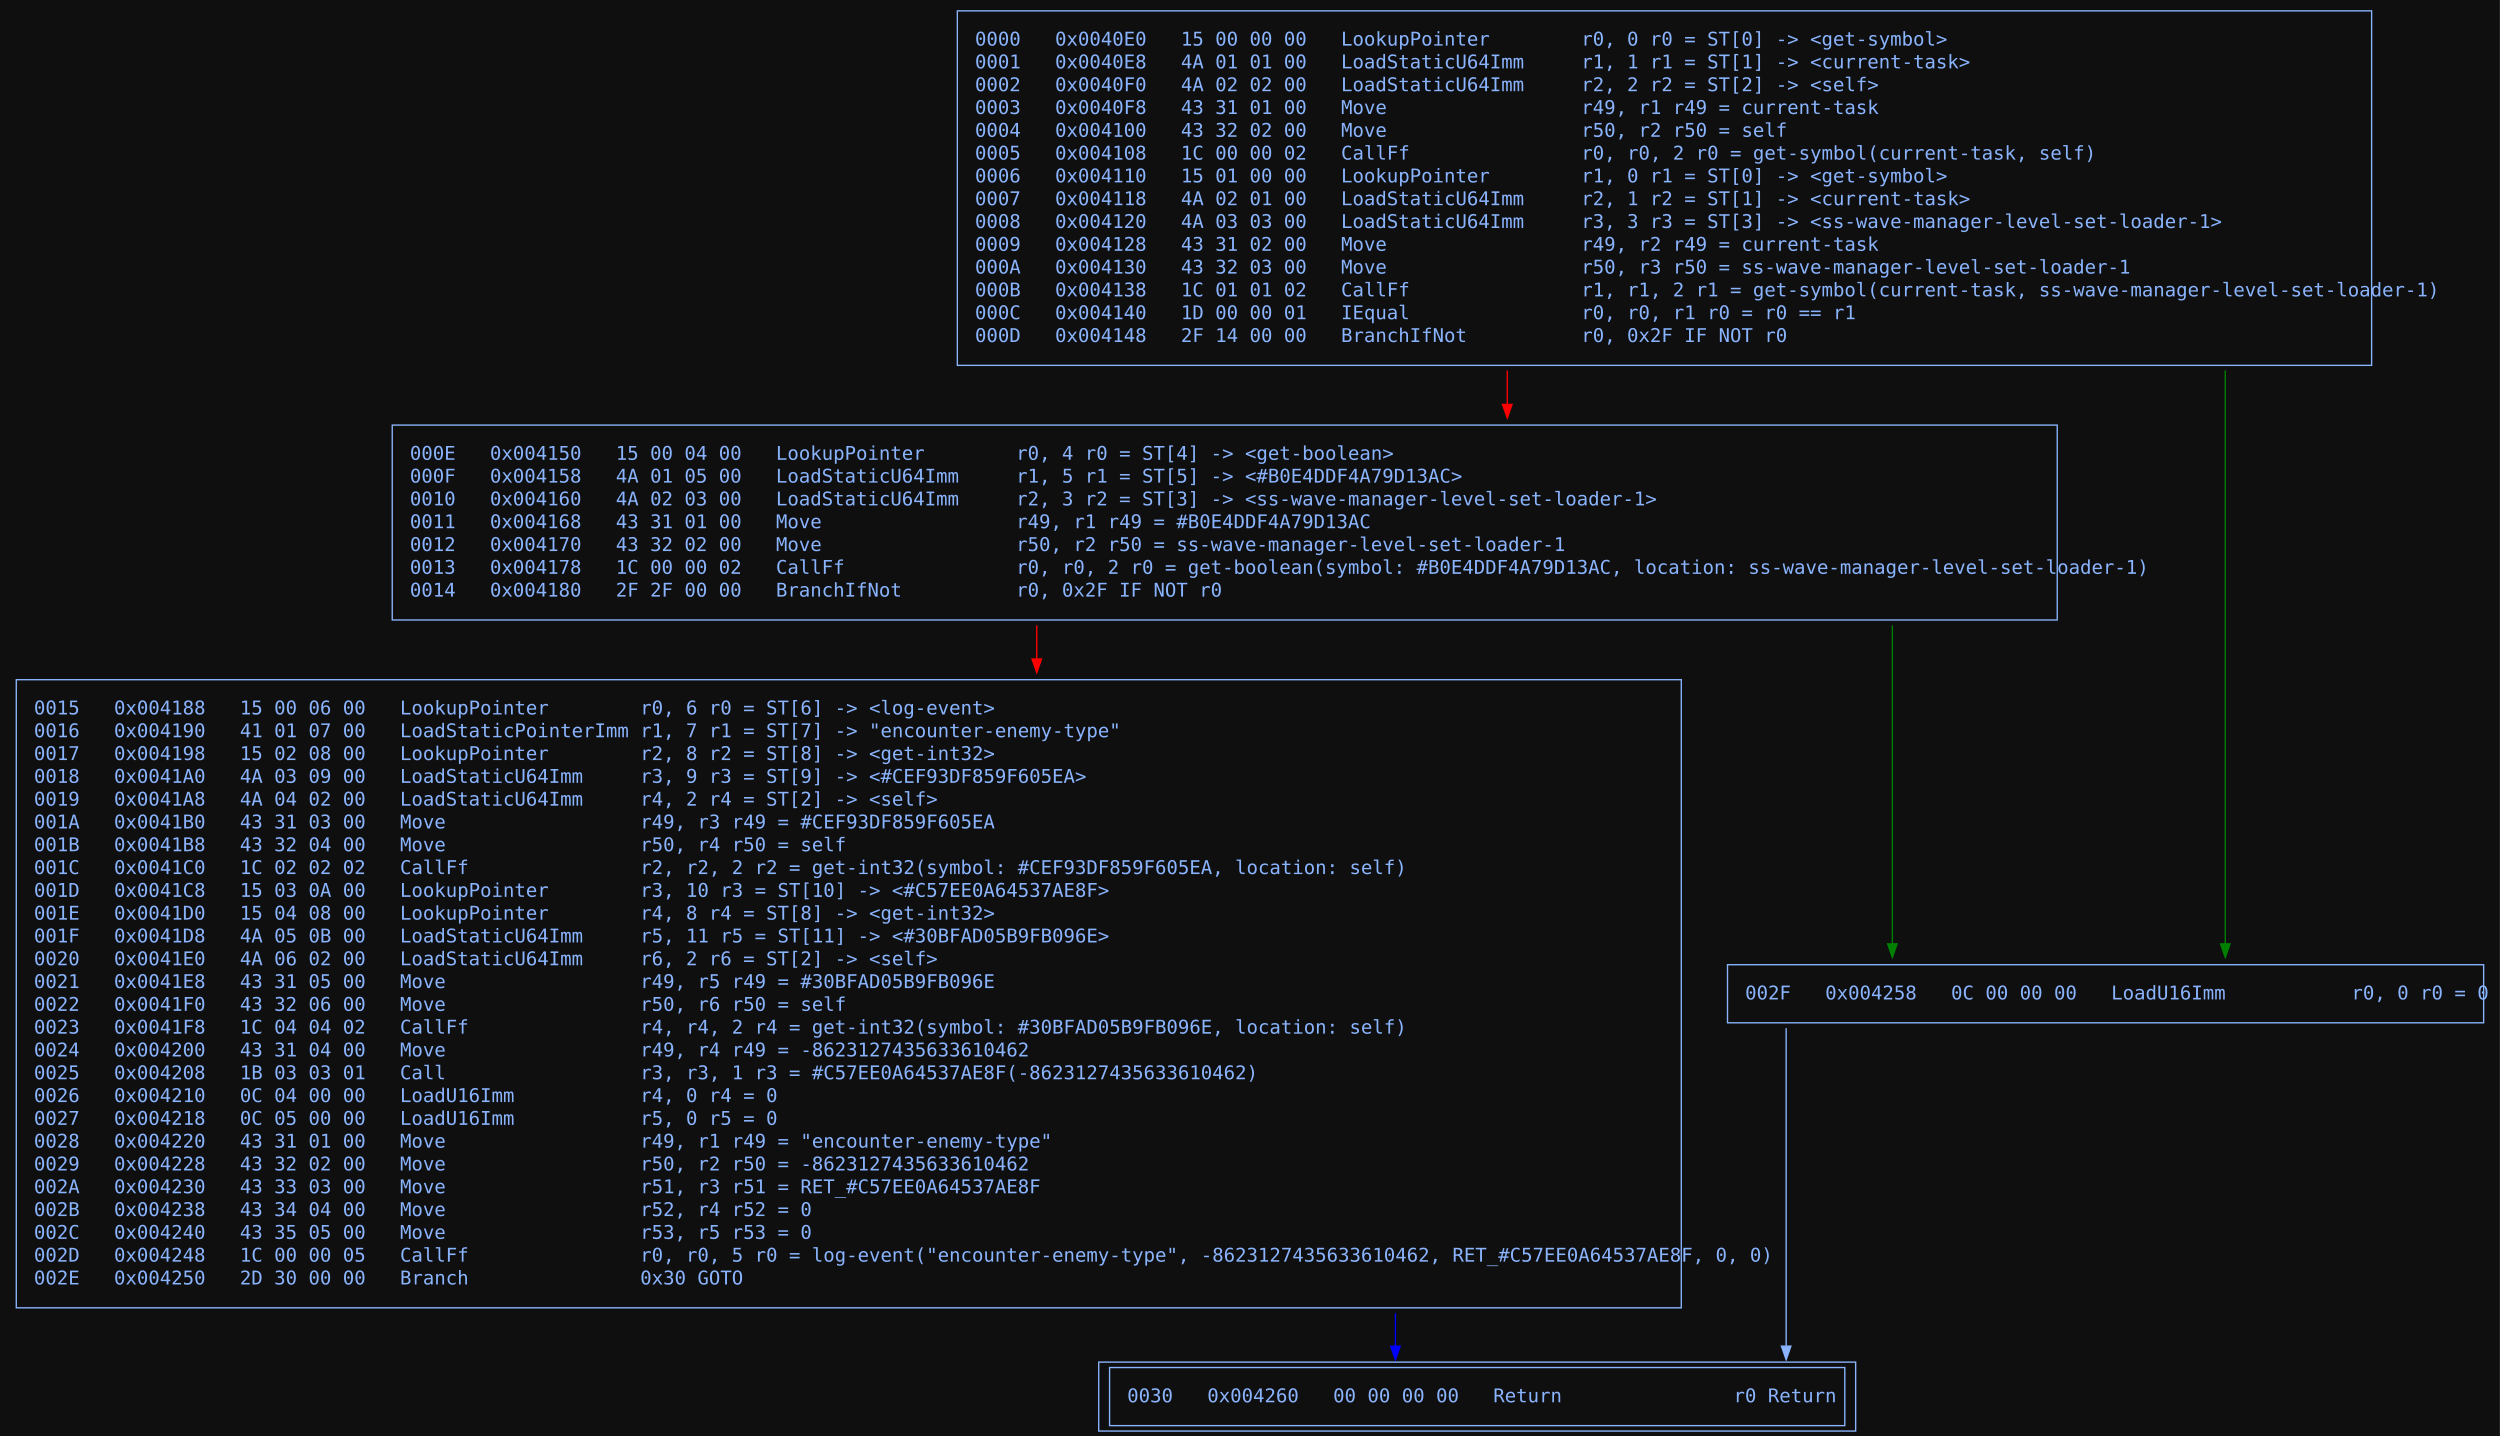
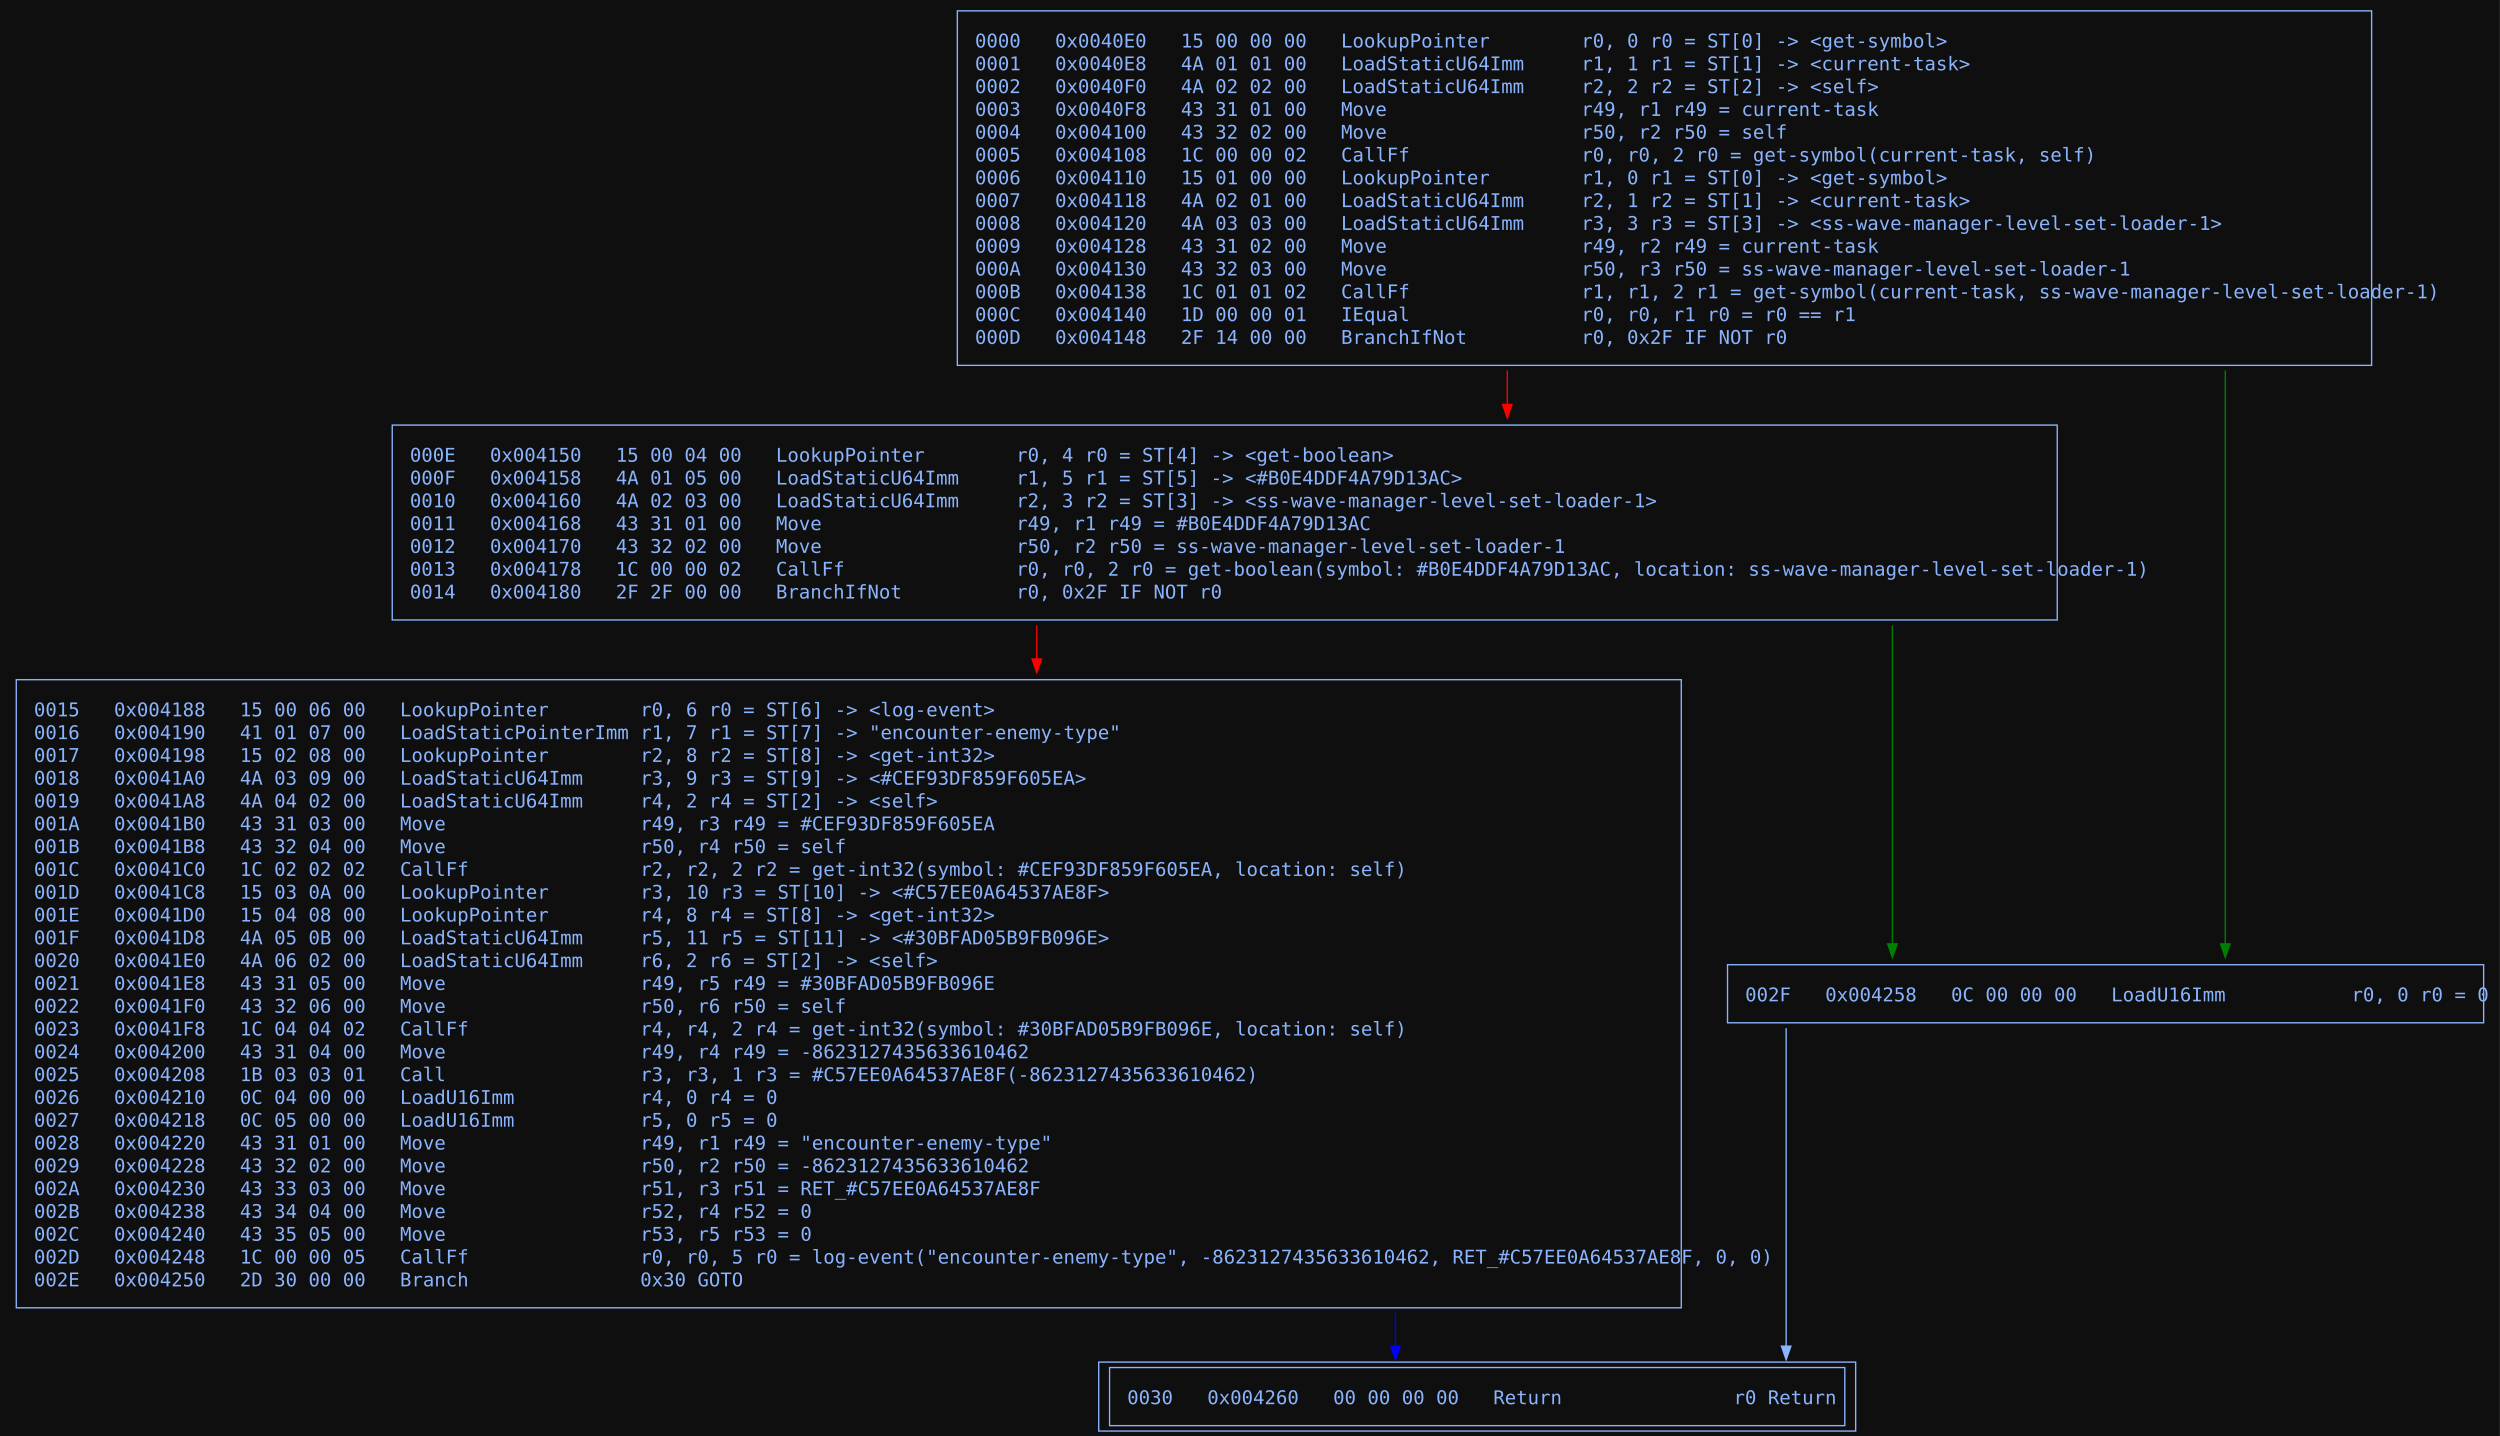
<svg xmlns="http://www.w3.org/2000/svg" width="1842pt" height="1058pt" viewBox="0.00 0.00 1842.00 1058.00">
  <g id="graph0" class="graph" transform="scale(1 1) rotate(0) translate(4 1054.4)">
    <polygon fill="#0f0f0f" stroke="none" points="-4,4 -4,-1054.4 1837.94,-1054.4 1837.94,4 -4,4" />
    <g id="node1" class="node">
      <polygon fill="none" stroke="#8ab4fe" points="701.37,-785.2 701.37,-1046.4 1743.41,-1046.4 1743.41,-785.2 701.37,-785.2" />
-       <text xml:space="preserve" text-anchor="start" x="714.37" y="-1020.8" font-family="Consolas" font-size="14.00" fill="#8ab4fe">0000   0x0040E0   15 00 00 00   LookupPointer        r0, 0 r0 = ST[0] -&gt; &lt;get-symbol&gt;  </text>
-       <text xml:space="preserve" text-anchor="start" x="714.37" y="-1004" font-family="Consolas" font-size="14.00" fill="#8ab4fe">0001   0x0040E8   4A 01 01 00   LoadStaticU64Imm     r1, 1 r1 = ST[1] -&gt; &lt;current-task&gt;  </text>
-       <text xml:space="preserve" text-anchor="start" x="714.37" y="-987.2" font-family="Consolas" font-size="14.00" fill="#8ab4fe">0002   0x0040F0   4A 02 02 00   LoadStaticU64Imm     r2, 2 r2 = ST[2] -&gt; &lt;self&gt;  </text>
-       <text xml:space="preserve" text-anchor="start" x="714.37" y="-970.4" font-family="Consolas" font-size="14.00" fill="#8ab4fe">0003   0x0040F8   43 31 01 00   Move                 r49, r1 r49 = current-task  </text>
-       <text xml:space="preserve" text-anchor="start" x="714.37" y="-953.6" font-family="Consolas" font-size="14.00" fill="#8ab4fe">0004   0x004100   43 32 02 00   Move                 r50, r2 r50 = self  </text>
-       <text xml:space="preserve" text-anchor="start" x="714.37" y="-936.8" font-family="Consolas" font-size="14.00" fill="#8ab4fe">0005   0x004108   1C 00 00 02   CallFf               r0, r0, 2 r0 = get-symbol(current-task, self)  </text>
-       <text xml:space="preserve" text-anchor="start" x="714.37" y="-920" font-family="Consolas" font-size="14.00" fill="#8ab4fe">0006   0x004110   15 01 00 00   LookupPointer        r1, 0 r1 = ST[0] -&gt; &lt;get-symbol&gt;  </text>
-       <text xml:space="preserve" text-anchor="start" x="714.37" y="-903.2" font-family="Consolas" font-size="14.00" fill="#8ab4fe">0007   0x004118   4A 02 01 00   LoadStaticU64Imm     r2, 1 r2 = ST[1] -&gt; &lt;current-task&gt;  </text>
-       <text xml:space="preserve" text-anchor="start" x="714.37" y="-886.4" font-family="Consolas" font-size="14.00" fill="#8ab4fe">0008   0x004120   4A 03 03 00   LoadStaticU64Imm     r3, 3 r3 = ST[3] -&gt; &lt;ss-wave-manager-level-set-loader-1&gt;  </text>
-       <text xml:space="preserve" text-anchor="start" x="714.37" y="-869.6" font-family="Consolas" font-size="14.00" fill="#8ab4fe">0009   0x004128   43 31 02 00   Move                 r49, r2 r49 = current-task  </text>
-       <text xml:space="preserve" text-anchor="start" x="714.37" y="-852.8" font-family="Consolas" font-size="14.00" fill="#8ab4fe">000A   0x004130   43 32 03 00   Move                 r50, r3 r50 = ss-wave-manager-level-set-loader-1  </text>
-       <text xml:space="preserve" text-anchor="start" x="714.37" y="-836" font-family="Consolas" font-size="14.00" fill="#8ab4fe">000B   0x004138   1C 01 01 02   CallFf               r1, r1, 2 r1 = get-symbol(current-task, ss-wave-manager-level-set-loader-1)  </text>
-       <text xml:space="preserve" text-anchor="start" x="714.37" y="-819.2" font-family="Consolas" font-size="14.00" fill="#8ab4fe">000C   0x004140   1D 00 00 01   IEqual               r0, r0, r1 r0 = r0 == r1  </text>
-       <text xml:space="preserve" text-anchor="start" x="714.37" y="-802.4" font-family="Consolas" font-size="14.00" fill="#8ab4fe">000D   0x004148   2F 14 00 00   BranchIfNot          r0, 0x2F IF NOT r0   </text>
+       <text xml:space="preserve" text-anchor="start" x="714.37" y="-1019.4" font-family="Consolas" font-size="14.00" fill="#8ab4fe">0000   0x0040E0   15 00 00 00   LookupPointer        r0, 0 r0 = ST[0] -&gt; &lt;get-symbol&gt;  </text>
+       <text xml:space="preserve" text-anchor="start" x="714.37" y="-1002.6" font-family="Consolas" font-size="14.00" fill="#8ab4fe">0001   0x0040E8   4A 01 01 00   LoadStaticU64Imm     r1, 1 r1 = ST[1] -&gt; &lt;current-task&gt;  </text>
+       <text xml:space="preserve" text-anchor="start" x="714.37" y="-985.8" font-family="Consolas" font-size="14.00" fill="#8ab4fe">0002   0x0040F0   4A 02 02 00   LoadStaticU64Imm     r2, 2 r2 = ST[2] -&gt; &lt;self&gt;  </text>
+       <text xml:space="preserve" text-anchor="start" x="714.37" y="-969" font-family="Consolas" font-size="14.00" fill="#8ab4fe">0003   0x0040F8   43 31 01 00   Move                 r49, r1 r49 = current-task  </text>
+       <text xml:space="preserve" text-anchor="start" x="714.37" y="-952.2" font-family="Consolas" font-size="14.00" fill="#8ab4fe">0004   0x004100   43 32 02 00   Move                 r50, r2 r50 = self  </text>
+       <text xml:space="preserve" text-anchor="start" x="714.37" y="-935.4" font-family="Consolas" font-size="14.00" fill="#8ab4fe">0005   0x004108   1C 00 00 02   CallFf               r0, r0, 2 r0 = get-symbol(current-task, self)  </text>
+       <text xml:space="preserve" text-anchor="start" x="714.37" y="-918.6" font-family="Consolas" font-size="14.00" fill="#8ab4fe">0006   0x004110   15 01 00 00   LookupPointer        r1, 0 r1 = ST[0] -&gt; &lt;get-symbol&gt;  </text>
+       <text xml:space="preserve" text-anchor="start" x="714.37" y="-901.8" font-family="Consolas" font-size="14.00" fill="#8ab4fe">0007   0x004118   4A 02 01 00   LoadStaticU64Imm     r2, 1 r2 = ST[1] -&gt; &lt;current-task&gt;  </text>
+       <text xml:space="preserve" text-anchor="start" x="714.37" y="-885" font-family="Consolas" font-size="14.00" fill="#8ab4fe">0008   0x004120   4A 03 03 00   LoadStaticU64Imm     r3, 3 r3 = ST[3] -&gt; &lt;ss-wave-manager-level-set-loader-1&gt;  </text>
+       <text xml:space="preserve" text-anchor="start" x="714.37" y="-868.2" font-family="Consolas" font-size="14.00" fill="#8ab4fe">0009   0x004128   43 31 02 00   Move                 r49, r2 r49 = current-task  </text>
+       <text xml:space="preserve" text-anchor="start" x="714.37" y="-851.4" font-family="Consolas" font-size="14.00" fill="#8ab4fe">000A   0x004130   43 32 03 00   Move                 r50, r3 r50 = ss-wave-manager-level-set-loader-1  </text>
+       <text xml:space="preserve" text-anchor="start" x="714.37" y="-834.6" font-family="Consolas" font-size="14.00" fill="#8ab4fe">000B   0x004138   1C 01 01 02   CallFf               r1, r1, 2 r1 = get-symbol(current-task, ss-wave-manager-level-set-loader-1)  </text>
+       <text xml:space="preserve" text-anchor="start" x="714.37" y="-817.8" font-family="Consolas" font-size="14.00" fill="#8ab4fe">000C   0x004140   1D 00 00 01   IEqual               r0, r0, r1 r0 = r0 == r1  </text>
+       <text xml:space="preserve" text-anchor="start" x="714.37" y="-801" font-family="Consolas" font-size="14.00" fill="#8ab4fe">000D   0x004148   2F 14 00 00   BranchIfNot          r0, 0x2F IF NOT r0   </text>
    </g>
    <g id="node2" class="node">
      <polygon fill="none" stroke="#8ab4fe" points="285,-597.6 285,-741.2 1511.77,-741.2 1511.77,-597.6 285,-597.6" />
-       <text xml:space="preserve" text-anchor="start" x="298" y="-715.6" font-family="Consolas" font-size="14.00" fill="#8ab4fe">000E   0x004150   15 00 04 00   LookupPointer        r0, 4 r0 = ST[4] -&gt; &lt;get-boolean&gt;  </text>
-       <text xml:space="preserve" text-anchor="start" x="298" y="-698.8" font-family="Consolas" font-size="14.00" fill="#8ab4fe">000F   0x004158   4A 01 05 00   LoadStaticU64Imm     r1, 5 r1 = ST[5] -&gt; &lt;#B0E4DDF4A79D13AC&gt;  </text>
-       <text xml:space="preserve" text-anchor="start" x="298" y="-682" font-family="Consolas" font-size="14.00" fill="#8ab4fe">0010   0x004160   4A 02 03 00   LoadStaticU64Imm     r2, 3 r2 = ST[3] -&gt; &lt;ss-wave-manager-level-set-loader-1&gt;  </text>
-       <text xml:space="preserve" text-anchor="start" x="298" y="-665.2" font-family="Consolas" font-size="14.00" fill="#8ab4fe">0011   0x004168   43 31 01 00   Move                 r49, r1 r49 = #B0E4DDF4A79D13AC  </text>
-       <text xml:space="preserve" text-anchor="start" x="298" y="-648.4" font-family="Consolas" font-size="14.00" fill="#8ab4fe">0012   0x004170   43 32 02 00   Move                 r50, r2 r50 = ss-wave-manager-level-set-loader-1  </text>
-       <text xml:space="preserve" text-anchor="start" x="298" y="-631.6" font-family="Consolas" font-size="14.00" fill="#8ab4fe">0013   0x004178   1C 00 00 02   CallFf               r0, r0, 2 r0 = get-boolean(symbol: #B0E4DDF4A79D13AC, location: ss-wave-manager-level-set-loader-1)  </text>
-       <text xml:space="preserve" text-anchor="start" x="298" y="-614.8" font-family="Consolas" font-size="14.00" fill="#8ab4fe">0014   0x004180   2F 2F 00 00   BranchIfNot          r0, 0x2F IF NOT r0   </text>
+       <text xml:space="preserve" text-anchor="start" x="298" y="-714.2" font-family="Consolas" font-size="14.00" fill="#8ab4fe">000E   0x004150   15 00 04 00   LookupPointer        r0, 4 r0 = ST[4] -&gt; &lt;get-boolean&gt;  </text>
+       <text xml:space="preserve" text-anchor="start" x="298" y="-697.4" font-family="Consolas" font-size="14.00" fill="#8ab4fe">000F   0x004158   4A 01 05 00   LoadStaticU64Imm     r1, 5 r1 = ST[5] -&gt; &lt;#B0E4DDF4A79D13AC&gt;  </text>
+       <text xml:space="preserve" text-anchor="start" x="298" y="-680.6" font-family="Consolas" font-size="14.00" fill="#8ab4fe">0010   0x004160   4A 02 03 00   LoadStaticU64Imm     r2, 3 r2 = ST[3] -&gt; &lt;ss-wave-manager-level-set-loader-1&gt;  </text>
+       <text xml:space="preserve" text-anchor="start" x="298" y="-663.8" font-family="Consolas" font-size="14.00" fill="#8ab4fe">0011   0x004168   43 31 01 00   Move                 r49, r1 r49 = #B0E4DDF4A79D13AC  </text>
+       <text xml:space="preserve" text-anchor="start" x="298" y="-647" font-family="Consolas" font-size="14.00" fill="#8ab4fe">0012   0x004170   43 32 02 00   Move                 r50, r2 r50 = ss-wave-manager-level-set-loader-1  </text>
+       <text xml:space="preserve" text-anchor="start" x="298" y="-630.2" font-family="Consolas" font-size="14.00" fill="#8ab4fe">0013   0x004178   1C 00 00 02   CallFf               r0, r0, 2 r0 = get-boolean(symbol: #B0E4DDF4A79D13AC, location: ss-wave-manager-level-set-loader-1)  </text>
+       <text xml:space="preserve" text-anchor="start" x="298" y="-613.4" font-family="Consolas" font-size="14.00" fill="#8ab4fe">0014   0x004180   2F 2F 00 00   BranchIfNot          r0, 0x2F IF NOT r0   </text>
    </g>
    <g id="edge1" class="edge">
      <path fill="none" stroke="red" d="M1106.57,-781.42C1106.57,-781.42 1106.57,-756.42 1106.57,-756.42" />
      <polygon fill="red" stroke="red" points="1110.07,-756.42 1106.57,-746.42 1103.07,-756.42 1110.07,-756.42" />
    </g>
    <g id="node4" class="node">
      <polygon fill="none" stroke="#8ab4fe" points="1268.83,-300.8 1268.83,-343.6 1825.94,-343.6 1825.94,-300.8 1268.83,-300.8" />
-       <text xml:space="preserve" text-anchor="start" x="1281.83" y="-318" font-family="Consolas" font-size="14.00" fill="#8ab4fe">002F   0x004258   0C 00 00 00   LoadU16Imm           r0, 0 r0 = 0  </text>
+       <text xml:space="preserve" text-anchor="start" x="1281.83" y="-316.6" font-family="Consolas" font-size="14.00" fill="#8ab4fe">002F   0x004258   0C 00 00 00   LoadU16Imm           r0, 0 r0 = 0  </text>
    </g>
    <g id="edge2" class="edge">
      <path fill="none" stroke="green" d="M1635.59,-781.47C1635.59,-781.47 1635.59,-358.96 1635.59,-358.96" />
      <polygon fill="green" stroke="green" points="1639.09,-358.96 1635.59,-348.96 1632.09,-358.96 1639.09,-358.96" />
    </g>
    <g id="node3" class="node">
      <polygon fill="none" stroke="#8ab4fe" points="8,-90.8 8,-553.6 1234.77,-553.6 1234.77,-90.8 8,-90.8" />
-       <text xml:space="preserve" text-anchor="start" x="21" y="-528" font-family="Consolas" font-size="14.00" fill="#8ab4fe">0015   0x004188   15 00 06 00   LookupPointer        r0, 6 r0 = ST[6] -&gt; &lt;log-event&gt;  </text>
-       <text xml:space="preserve" text-anchor="start" x="21" y="-511.2" font-family="Consolas" font-size="14.00" fill="#8ab4fe">0016   0x004190   41 01 07 00   LoadStaticPointerImm r1, 7 r1 = ST[7] -&gt; "encounter-enemy-type"  </text>
-       <text xml:space="preserve" text-anchor="start" x="21" y="-494.4" font-family="Consolas" font-size="14.00" fill="#8ab4fe">0017   0x004198   15 02 08 00   LookupPointer        r2, 8 r2 = ST[8] -&gt; &lt;get-int32&gt;  </text>
-       <text xml:space="preserve" text-anchor="start" x="21" y="-477.6" font-family="Consolas" font-size="14.00" fill="#8ab4fe">0018   0x0041A0   4A 03 09 00   LoadStaticU64Imm     r3, 9 r3 = ST[9] -&gt; &lt;#CEF93DF859F605EA&gt;  </text>
-       <text xml:space="preserve" text-anchor="start" x="21" y="-460.8" font-family="Consolas" font-size="14.00" fill="#8ab4fe">0019   0x0041A8   4A 04 02 00   LoadStaticU64Imm     r4, 2 r4 = ST[2] -&gt; &lt;self&gt;  </text>
-       <text xml:space="preserve" text-anchor="start" x="21" y="-444" font-family="Consolas" font-size="14.00" fill="#8ab4fe">001A   0x0041B0   43 31 03 00   Move                 r49, r3 r49 = #CEF93DF859F605EA  </text>
-       <text xml:space="preserve" text-anchor="start" x="21" y="-427.2" font-family="Consolas" font-size="14.00" fill="#8ab4fe">001B   0x0041B8   43 32 04 00   Move                 r50, r4 r50 = self  </text>
-       <text xml:space="preserve" text-anchor="start" x="21" y="-410.4" font-family="Consolas" font-size="14.00" fill="#8ab4fe">001C   0x0041C0   1C 02 02 02   CallFf               r2, r2, 2 r2 = get-int32(symbol: #CEF93DF859F605EA, location: self)  </text>
-       <text xml:space="preserve" text-anchor="start" x="21" y="-393.6" font-family="Consolas" font-size="14.00" fill="#8ab4fe">001D   0x0041C8   15 03 0A 00   LookupPointer        r3, 10 r3 = ST[10] -&gt; &lt;#C57EE0A64537AE8F&gt;  </text>
-       <text xml:space="preserve" text-anchor="start" x="21" y="-376.8" font-family="Consolas" font-size="14.00" fill="#8ab4fe">001E   0x0041D0   15 04 08 00   LookupPointer        r4, 8 r4 = ST[8] -&gt; &lt;get-int32&gt;  </text>
-       <text xml:space="preserve" text-anchor="start" x="21" y="-360" font-family="Consolas" font-size="14.00" fill="#8ab4fe">001F   0x0041D8   4A 05 0B 00   LoadStaticU64Imm     r5, 11 r5 = ST[11] -&gt; &lt;#30BFAD05B9FB096E&gt;  </text>
-       <text xml:space="preserve" text-anchor="start" x="21" y="-343.2" font-family="Consolas" font-size="14.00" fill="#8ab4fe">0020   0x0041E0   4A 06 02 00   LoadStaticU64Imm     r6, 2 r6 = ST[2] -&gt; &lt;self&gt;  </text>
-       <text xml:space="preserve" text-anchor="start" x="21" y="-326.4" font-family="Consolas" font-size="14.00" fill="#8ab4fe">0021   0x0041E8   43 31 05 00   Move                 r49, r5 r49 = #30BFAD05B9FB096E  </text>
-       <text xml:space="preserve" text-anchor="start" x="21" y="-309.6" font-family="Consolas" font-size="14.00" fill="#8ab4fe">0022   0x0041F0   43 32 06 00   Move                 r50, r6 r50 = self  </text>
-       <text xml:space="preserve" text-anchor="start" x="21" y="-292.8" font-family="Consolas" font-size="14.00" fill="#8ab4fe">0023   0x0041F8   1C 04 04 02   CallFf               r4, r4, 2 r4 = get-int32(symbol: #30BFAD05B9FB096E, location: self)  </text>
-       <text xml:space="preserve" text-anchor="start" x="21" y="-276" font-family="Consolas" font-size="14.00" fill="#8ab4fe">0024   0x004200   43 31 04 00   Move                 r49, r4 r49 = -8623127435633610462  </text>
-       <text xml:space="preserve" text-anchor="start" x="21" y="-259.2" font-family="Consolas" font-size="14.00" fill="#8ab4fe">0025   0x004208   1B 03 03 01   Call                 r3, r3, 1 r3 = #C57EE0A64537AE8F(-8623127435633610462)  </text>
-       <text xml:space="preserve" text-anchor="start" x="21" y="-242.4" font-family="Consolas" font-size="14.00" fill="#8ab4fe">0026   0x004210   0C 04 00 00   LoadU16Imm           r4, 0 r4 = 0  </text>
-       <text xml:space="preserve" text-anchor="start" x="21" y="-225.6" font-family="Consolas" font-size="14.00" fill="#8ab4fe">0027   0x004218   0C 05 00 00   LoadU16Imm           r5, 0 r5 = 0  </text>
-       <text xml:space="preserve" text-anchor="start" x="21" y="-208.8" font-family="Consolas" font-size="14.00" fill="#8ab4fe">0028   0x004220   43 31 01 00   Move                 r49, r1 r49 = "encounter-enemy-type"  </text>
-       <text xml:space="preserve" text-anchor="start" x="21" y="-192" font-family="Consolas" font-size="14.00" fill="#8ab4fe">0029   0x004228   43 32 02 00   Move                 r50, r2 r50 = -8623127435633610462  </text>
-       <text xml:space="preserve" text-anchor="start" x="21" y="-175.2" font-family="Consolas" font-size="14.00" fill="#8ab4fe">002A   0x004230   43 33 03 00   Move                 r51, r3 r51 = RET_#C57EE0A64537AE8F  </text>
-       <text xml:space="preserve" text-anchor="start" x="21" y="-158.4" font-family="Consolas" font-size="14.00" fill="#8ab4fe">002B   0x004238   43 34 04 00   Move                 r52, r4 r52 = 0  </text>
-       <text xml:space="preserve" text-anchor="start" x="21" y="-141.6" font-family="Consolas" font-size="14.00" fill="#8ab4fe">002C   0x004240   43 35 05 00   Move                 r53, r5 r53 = 0  </text>
-       <text xml:space="preserve" text-anchor="start" x="21" y="-124.8" font-family="Consolas" font-size="14.00" fill="#8ab4fe">002D   0x004248   1C 00 00 05   CallFf               r0, r0, 5 r0 = log-event("encounter-enemy-type", -8623127435633610462, RET_#C57EE0A64537AE8F, 0, 0)  </text>
-       <text xml:space="preserve" text-anchor="start" x="21" y="-108" font-family="Consolas" font-size="14.00" fill="#8ab4fe">002E   0x004250   2D 30 00 00   Branch               0x30 GOTO   </text>
+       <text xml:space="preserve" text-anchor="start" x="21" y="-526.6" font-family="Consolas" font-size="14.00" fill="#8ab4fe">0015   0x004188   15 00 06 00   LookupPointer        r0, 6 r0 = ST[6] -&gt; &lt;log-event&gt;  </text>
+       <text xml:space="preserve" text-anchor="start" x="21" y="-509.8" font-family="Consolas" font-size="14.00" fill="#8ab4fe">0016   0x004190   41 01 07 00   LoadStaticPointerImm r1, 7 r1 = ST[7] -&gt; "encounter-enemy-type"  </text>
+       <text xml:space="preserve" text-anchor="start" x="21" y="-493" font-family="Consolas" font-size="14.00" fill="#8ab4fe">0017   0x004198   15 02 08 00   LookupPointer        r2, 8 r2 = ST[8] -&gt; &lt;get-int32&gt;  </text>
+       <text xml:space="preserve" text-anchor="start" x="21" y="-476.2" font-family="Consolas" font-size="14.00" fill="#8ab4fe">0018   0x0041A0   4A 03 09 00   LoadStaticU64Imm     r3, 9 r3 = ST[9] -&gt; &lt;#CEF93DF859F605EA&gt;  </text>
+       <text xml:space="preserve" text-anchor="start" x="21" y="-459.4" font-family="Consolas" font-size="14.00" fill="#8ab4fe">0019   0x0041A8   4A 04 02 00   LoadStaticU64Imm     r4, 2 r4 = ST[2] -&gt; &lt;self&gt;  </text>
+       <text xml:space="preserve" text-anchor="start" x="21" y="-442.6" font-family="Consolas" font-size="14.00" fill="#8ab4fe">001A   0x0041B0   43 31 03 00   Move                 r49, r3 r49 = #CEF93DF859F605EA  </text>
+       <text xml:space="preserve" text-anchor="start" x="21" y="-425.8" font-family="Consolas" font-size="14.00" fill="#8ab4fe">001B   0x0041B8   43 32 04 00   Move                 r50, r4 r50 = self  </text>
+       <text xml:space="preserve" text-anchor="start" x="21" y="-409" font-family="Consolas" font-size="14.00" fill="#8ab4fe">001C   0x0041C0   1C 02 02 02   CallFf               r2, r2, 2 r2 = get-int32(symbol: #CEF93DF859F605EA, location: self)  </text>
+       <text xml:space="preserve" text-anchor="start" x="21" y="-392.2" font-family="Consolas" font-size="14.00" fill="#8ab4fe">001D   0x0041C8   15 03 0A 00   LookupPointer        r3, 10 r3 = ST[10] -&gt; &lt;#C57EE0A64537AE8F&gt;  </text>
+       <text xml:space="preserve" text-anchor="start" x="21" y="-375.4" font-family="Consolas" font-size="14.00" fill="#8ab4fe">001E   0x0041D0   15 04 08 00   LookupPointer        r4, 8 r4 = ST[8] -&gt; &lt;get-int32&gt;  </text>
+       <text xml:space="preserve" text-anchor="start" x="21" y="-358.6" font-family="Consolas" font-size="14.00" fill="#8ab4fe">001F   0x0041D8   4A 05 0B 00   LoadStaticU64Imm     r5, 11 r5 = ST[11] -&gt; &lt;#30BFAD05B9FB096E&gt;  </text>
+       <text xml:space="preserve" text-anchor="start" x="21" y="-341.8" font-family="Consolas" font-size="14.00" fill="#8ab4fe">0020   0x0041E0   4A 06 02 00   LoadStaticU64Imm     r6, 2 r6 = ST[2] -&gt; &lt;self&gt;  </text>
+       <text xml:space="preserve" text-anchor="start" x="21" y="-325" font-family="Consolas" font-size="14.00" fill="#8ab4fe">0021   0x0041E8   43 31 05 00   Move                 r49, r5 r49 = #30BFAD05B9FB096E  </text>
+       <text xml:space="preserve" text-anchor="start" x="21" y="-308.2" font-family="Consolas" font-size="14.00" fill="#8ab4fe">0022   0x0041F0   43 32 06 00   Move                 r50, r6 r50 = self  </text>
+       <text xml:space="preserve" text-anchor="start" x="21" y="-291.4" font-family="Consolas" font-size="14.00" fill="#8ab4fe">0023   0x0041F8   1C 04 04 02   CallFf               r4, r4, 2 r4 = get-int32(symbol: #30BFAD05B9FB096E, location: self)  </text>
+       <text xml:space="preserve" text-anchor="start" x="21" y="-274.6" font-family="Consolas" font-size="14.00" fill="#8ab4fe">0024   0x004200   43 31 04 00   Move                 r49, r4 r49 = -8623127435633610462  </text>
+       <text xml:space="preserve" text-anchor="start" x="21" y="-257.8" font-family="Consolas" font-size="14.00" fill="#8ab4fe">0025   0x004208   1B 03 03 01   Call                 r3, r3, 1 r3 = #C57EE0A64537AE8F(-8623127435633610462)  </text>
+       <text xml:space="preserve" text-anchor="start" x="21" y="-241" font-family="Consolas" font-size="14.00" fill="#8ab4fe">0026   0x004210   0C 04 00 00   LoadU16Imm           r4, 0 r4 = 0  </text>
+       <text xml:space="preserve" text-anchor="start" x="21" y="-224.2" font-family="Consolas" font-size="14.00" fill="#8ab4fe">0027   0x004218   0C 05 00 00   LoadU16Imm           r5, 0 r5 = 0  </text>
+       <text xml:space="preserve" text-anchor="start" x="21" y="-207.4" font-family="Consolas" font-size="14.00" fill="#8ab4fe">0028   0x004220   43 31 01 00   Move                 r49, r1 r49 = "encounter-enemy-type"  </text>
+       <text xml:space="preserve" text-anchor="start" x="21" y="-190.6" font-family="Consolas" font-size="14.00" fill="#8ab4fe">0029   0x004228   43 32 02 00   Move                 r50, r2 r50 = -8623127435633610462  </text>
+       <text xml:space="preserve" text-anchor="start" x="21" y="-173.8" font-family="Consolas" font-size="14.00" fill="#8ab4fe">002A   0x004230   43 33 03 00   Move                 r51, r3 r51 = RET_#C57EE0A64537AE8F  </text>
+       <text xml:space="preserve" text-anchor="start" x="21" y="-157" font-family="Consolas" font-size="14.00" fill="#8ab4fe">002B   0x004238   43 34 04 00   Move                 r52, r4 r52 = 0  </text>
+       <text xml:space="preserve" text-anchor="start" x="21" y="-140.2" font-family="Consolas" font-size="14.00" fill="#8ab4fe">002C   0x004240   43 35 05 00   Move                 r53, r5 r53 = 0  </text>
+       <text xml:space="preserve" text-anchor="start" x="21" y="-123.4" font-family="Consolas" font-size="14.00" fill="#8ab4fe">002D   0x004248   1C 00 00 05   CallFf               r0, r0, 5 r0 = log-event("encounter-enemy-type", -8623127435633610462, RET_#C57EE0A64537AE8F, 0, 0)  </text>
+       <text xml:space="preserve" text-anchor="start" x="21" y="-106.6" font-family="Consolas" font-size="14.00" fill="#8ab4fe">002E   0x004250   2D 30 00 00   Branch               0x30 GOTO   </text>
    </g>
    <g id="edge3" class="edge">
      <path fill="none" stroke="red" d="M759.89,-593.63C759.89,-593.63 759.89,-568.86 759.89,-568.86" />
      <polygon fill="red" stroke="red" points="763.39,-568.86 759.89,-558.86 756.39,-568.86 763.39,-568.86" />
    </g>
    <g id="edge4" class="edge">
      <path fill="none" stroke="green" d="M1390.3,-593.63C1390.3,-593.63 1390.3,-358.96 1390.3,-358.96" />
      <polygon fill="green" stroke="green" points="1393.8,-358.96 1390.3,-348.96 1386.8,-358.96 1393.8,-358.96" />
    </g>
    <g id="node5" class="node">
      <polygon fill="none" stroke="#8ab4fe" points="1363.25,-50.8 805.53,-50.8 805.53,0 1363.25,0 1363.25,-50.8" />
      <polygon fill="none" stroke="#8ab4fe" points="813.53,-4 813.53,-46.8 1355.25,-46.8 1355.25,-4 813.53,-4" />
-       <text xml:space="preserve" text-anchor="start" x="826.53" y="-21.2" font-family="Consolas" font-size="14.00" fill="#8ab4fe">0030   0x004260   00 00 00 00   Return               r0 Return   </text>
+       <text xml:space="preserve" text-anchor="start" x="826.53" y="-19.8" font-family="Consolas" font-size="14.00" fill="#8ab4fe">0030   0x004260   00 00 00 00   Return               r0 Return   </text>
    </g>
    <g id="edge5" class="edge">
      <path fill="none" stroke="blue" d="M1024.15,-86.9C1024.15,-86.9 1024.15,-62.52 1024.15,-62.52" />
      <polygon fill="blue" stroke="blue" points="1027.65,-62.52 1024.15,-52.52 1020.65,-62.52 1027.65,-62.52" />
    </g>
    <g id="edge6" class="edge">
      <path fill="none" stroke="#8ab4fe" d="M1312.04,-296.89C1312.04,-296.89 1312.04,-62.58 1312.04,-62.58" />
      <polygon fill="#8ab4fe" stroke="#8ab4fe" points="1315.54,-62.58 1312.04,-52.58 1308.54,-62.58 1315.54,-62.58" />
    </g>
  </g>
</svg>
